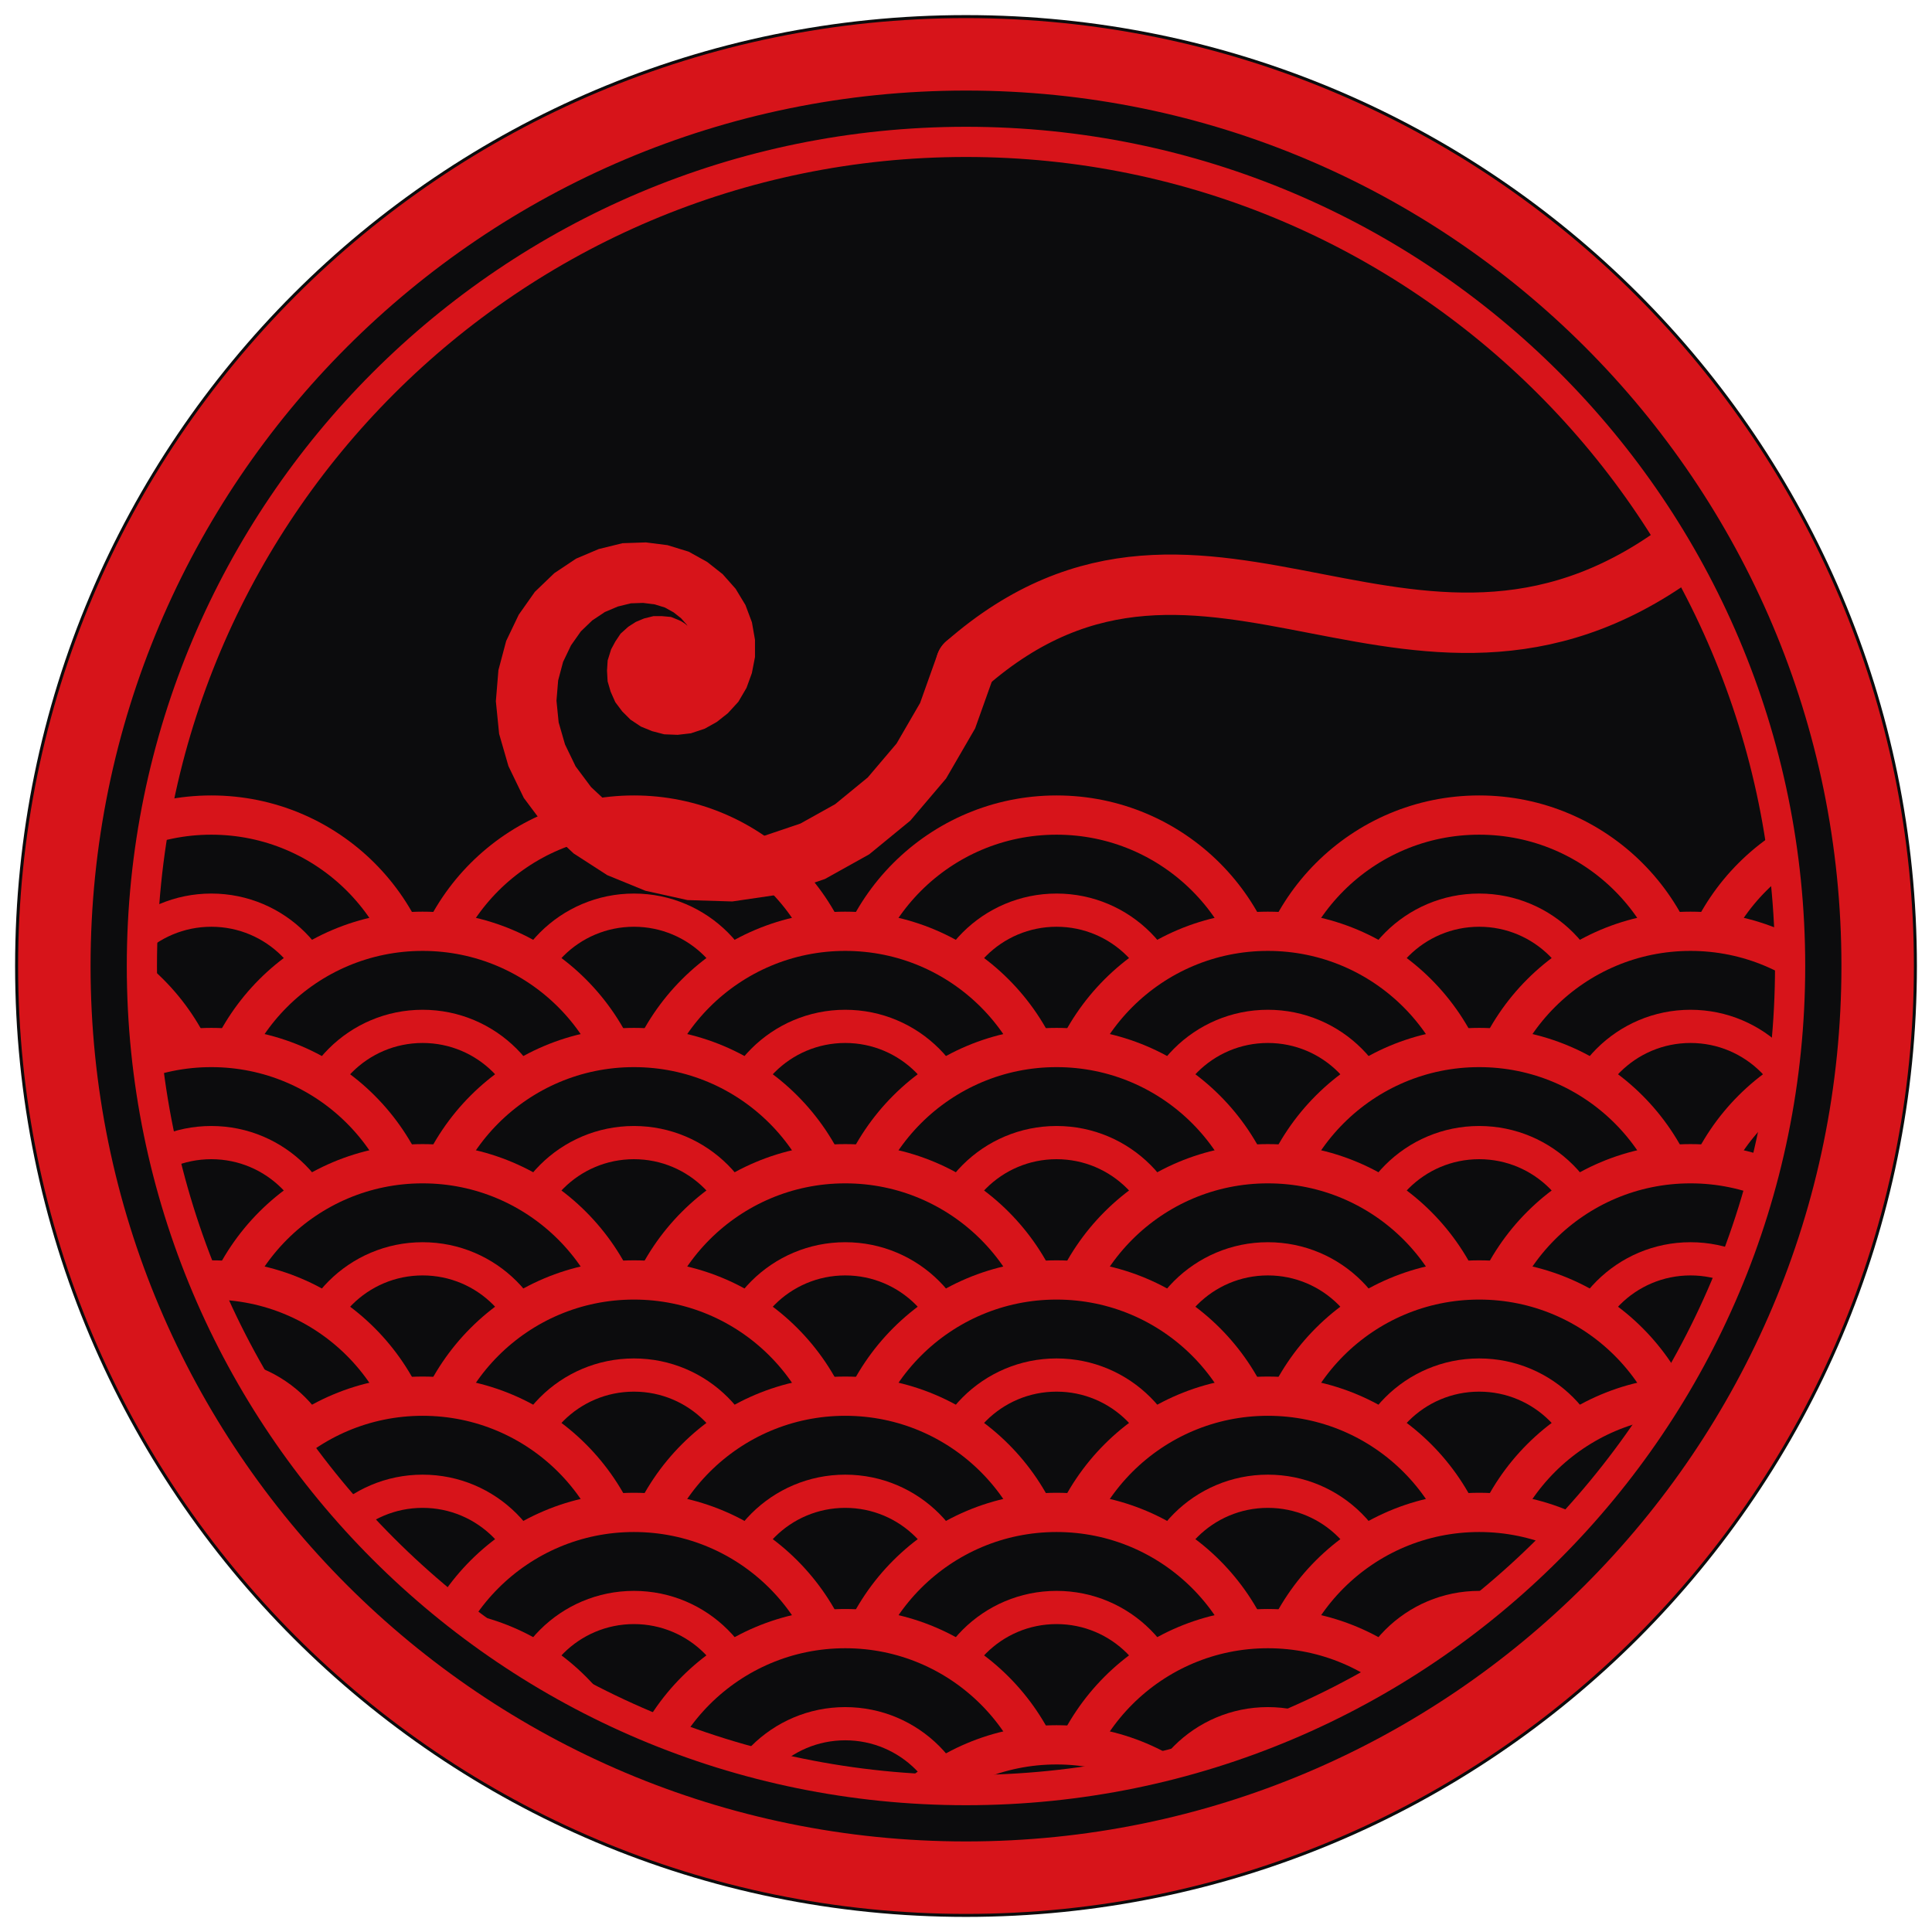
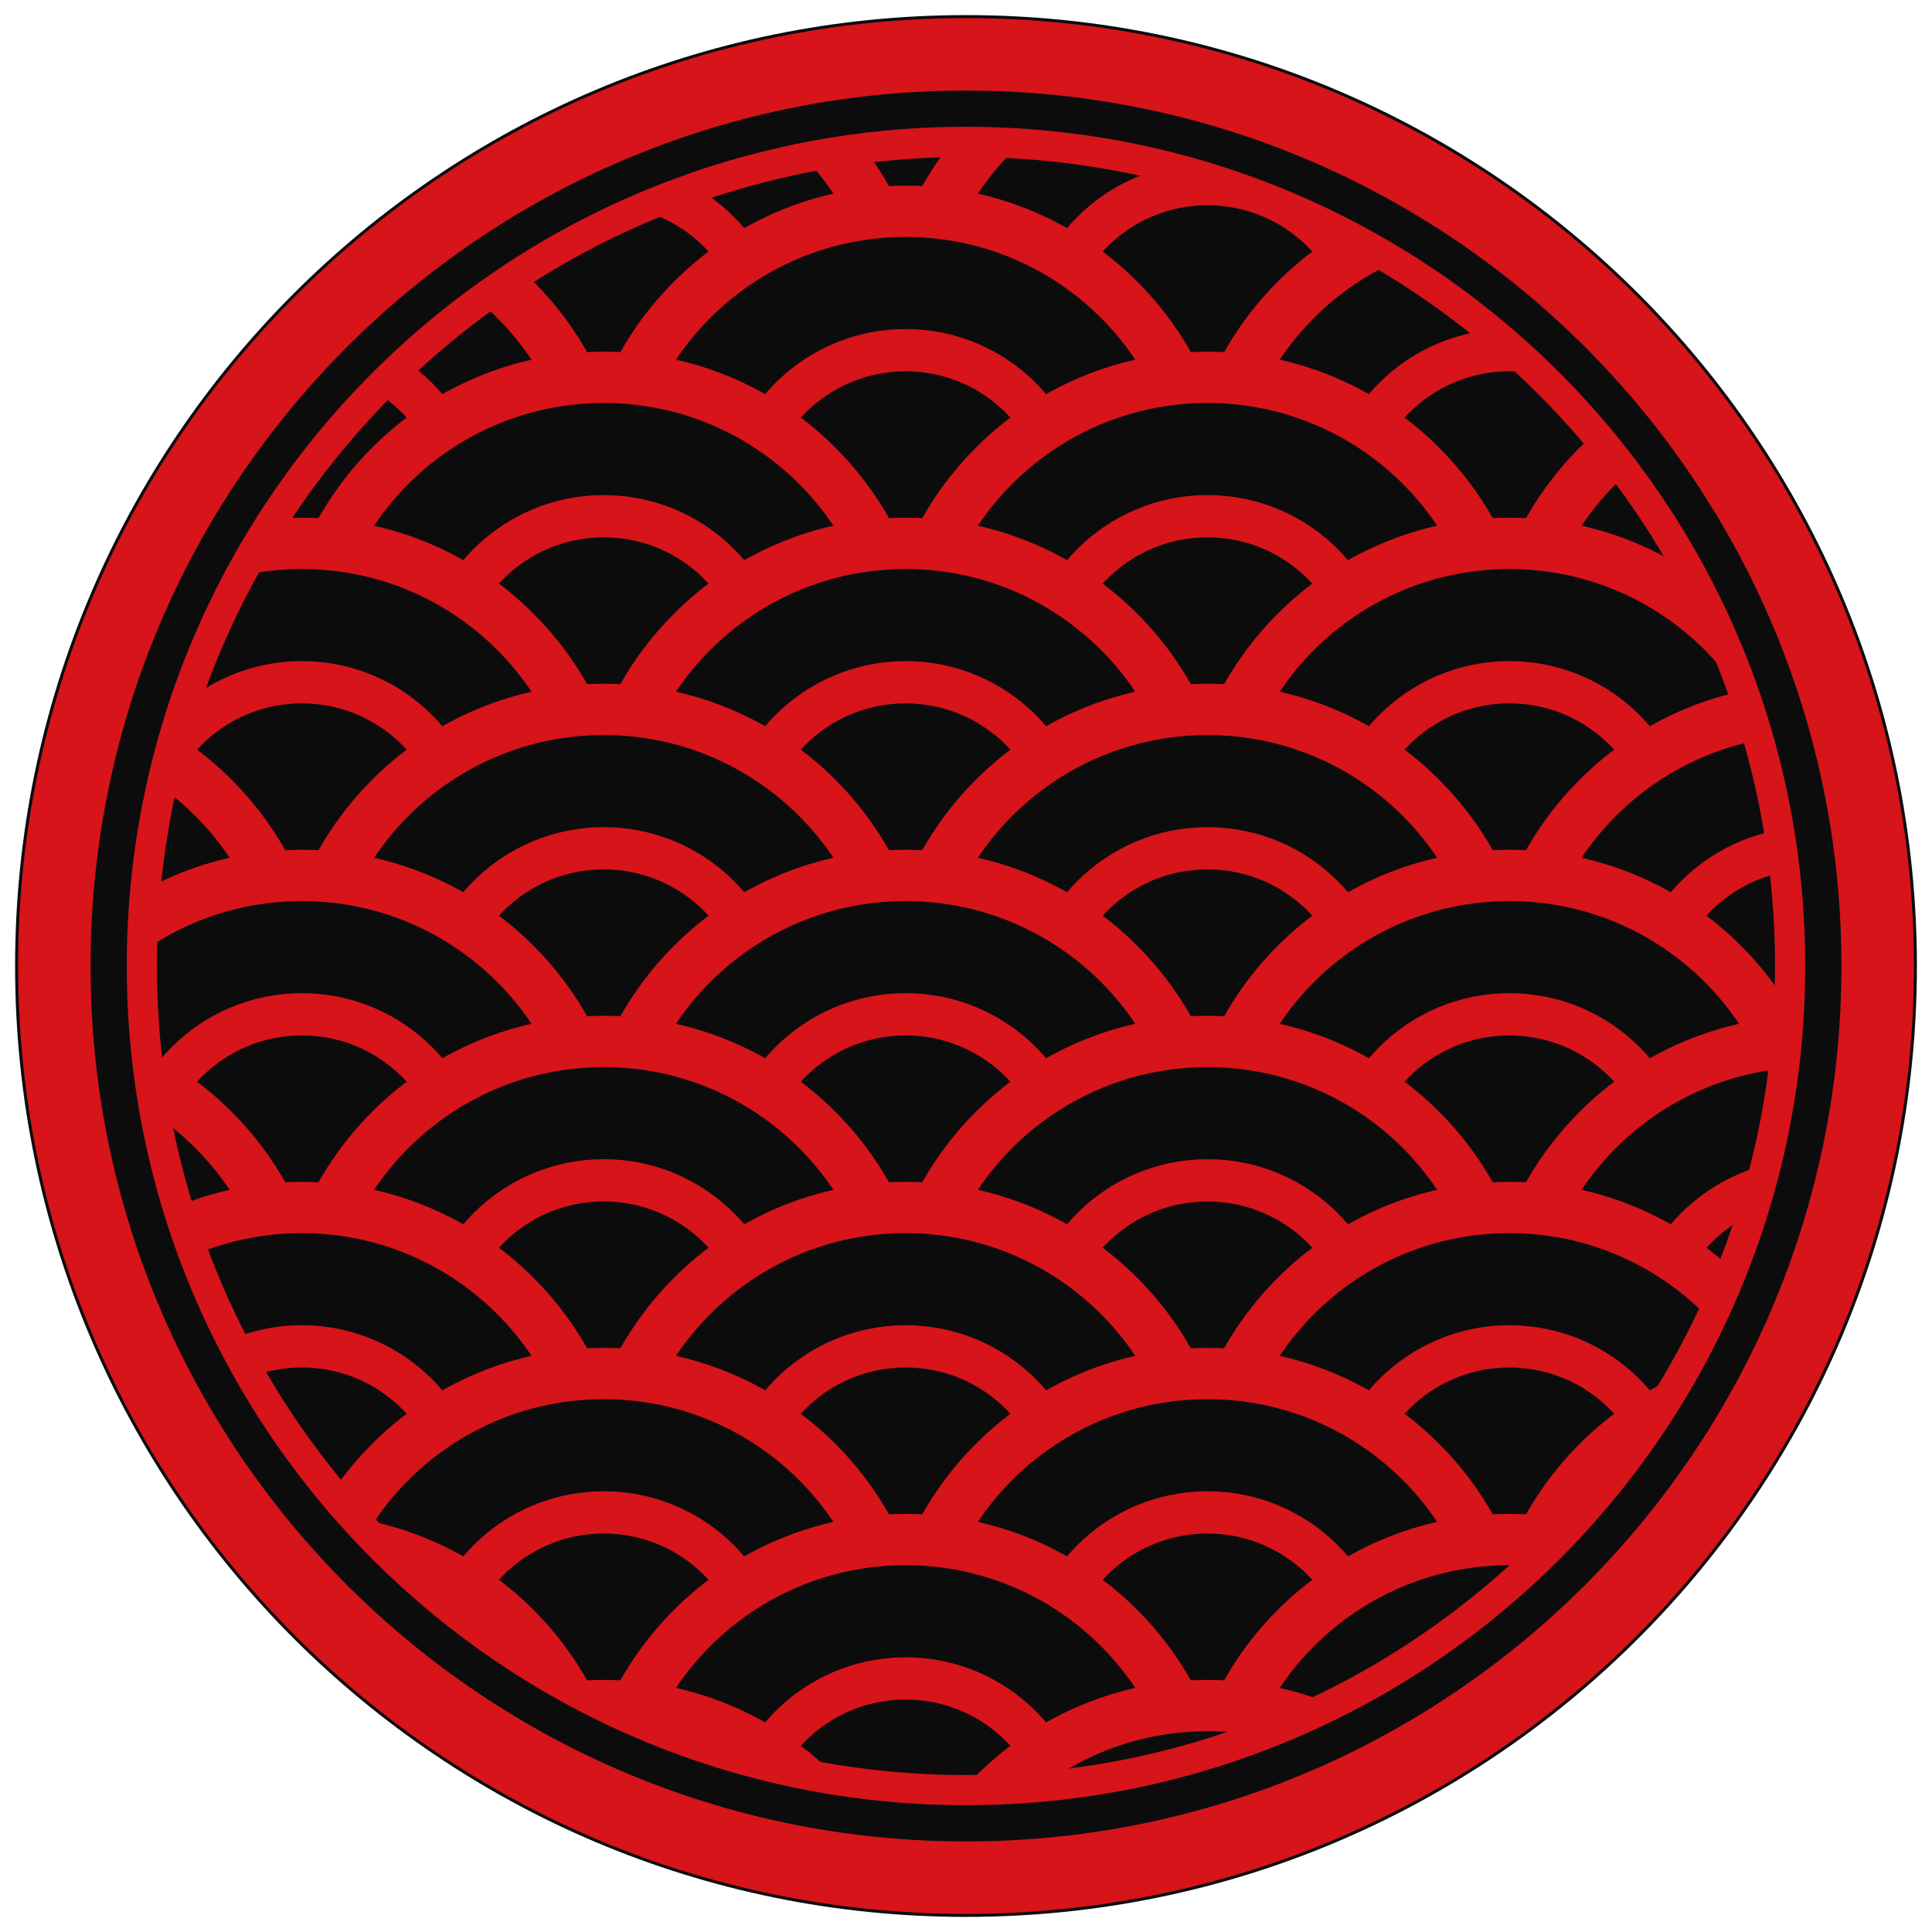
<svg xmlns="http://www.w3.org/2000/svg" viewBox="0 0 64 64">
  <defs>
    <clipPath id="c">
      <circle cx="32" cy="32" r="27.5" />
    </clipPath>
  </defs>
  <circle cx="32" cy="32" r="31.5" fill="#0C0C0D" />
  <g clip-path="url(#c)">
-     <g transform="translate(-7 34)">
-       <circle r="7" fill="#0C0C0D" />
-       <circle r="7" fill="none" stroke="#D7141A" stroke-width="1.3" />
-       <circle r="3.85" fill="none" stroke="#D7141A" stroke-width="1.1" />
-     </g>
-     <g transform="translate(7 34)">
-       <circle r="7" fill="#0C0C0D" />
-       <circle r="7" fill="none" stroke="#D7141A" stroke-width="1.3" />
-       <circle r="3.85" fill="none" stroke="#D7141A" stroke-width="1.1" />
-     </g>
-     <g transform="translate(21 34)">
-       <circle r="7" fill="#0C0C0D" />
-       <circle r="7" fill="none" stroke="#D7141A" stroke-width="1.3" />
-       <circle r="3.85" fill="none" stroke="#D7141A" stroke-width="1.1" />
-     </g>
-     <g transform="translate(35 34)">
-       <circle r="7" fill="#0C0C0D" />
-       <circle r="7" fill="none" stroke="#D7141A" stroke-width="1.3" />
-       <circle r="3.85" fill="none" stroke="#D7141A" stroke-width="1.1" />
-     </g>
-     <g transform="translate(49 34)">
-       <circle r="7" fill="#0C0C0D" />
-       <circle r="7" fill="none" stroke="#D7141A" stroke-width="1.3" />
-       <circle r="3.85" fill="none" stroke="#D7141A" stroke-width="1.1" />
-     </g>
-     <g transform="translate(63 34)">
-       <circle r="7" fill="#0C0C0D" />
-       <circle r="7" fill="none" stroke="#D7141A" stroke-width="1.3" />
-       <circle r="3.85" fill="none" stroke="#D7141A" stroke-width="1.1" />
-     </g>
-     <g transform="translate(77 34)">
-       <circle r="7" fill="#0C0C0D" />
-       <circle r="7" fill="none" stroke="#D7141A" stroke-width="1.3" />
-       <circle r="3.85" fill="none" stroke="#D7141A" stroke-width="1.1" />
-     </g>
-     <g transform="translate(0 37.85)">
-       <circle r="7" fill="#0C0C0D" />
-       <circle r="7" fill="none" stroke="#D7141A" stroke-width="1.3" />
-       <circle r="3.85" fill="none" stroke="#D7141A" stroke-width="1.1" />
-     </g>
-     <g transform="translate(14 37.85)">
-       <circle r="7" fill="#0C0C0D" />
-       <circle r="7" fill="none" stroke="#D7141A" stroke-width="1.3" />
-       <circle r="3.85" fill="none" stroke="#D7141A" stroke-width="1.1" />
-     </g>
-     <g transform="translate(28 37.85)">
-       <circle r="7" fill="#0C0C0D" />
-       <circle r="7" fill="none" stroke="#D7141A" stroke-width="1.3" />
-       <circle r="3.85" fill="none" stroke="#D7141A" stroke-width="1.1" />
-     </g>
-     <g transform="translate(42 37.85)">
-       <circle r="7" fill="#0C0C0D" />
-       <circle r="7" fill="none" stroke="#D7141A" stroke-width="1.3" />
-       <circle r="3.85" fill="none" stroke="#D7141A" stroke-width="1.1" />
-     </g>
-     <g transform="translate(56 37.85)">
-       <circle r="7" fill="#0C0C0D" />
-       <circle r="7" fill="none" stroke="#D7141A" stroke-width="1.3" />
-       <circle r="3.85" fill="none" stroke="#D7141A" stroke-width="1.1" />
-     </g>
-     <g transform="translate(70 37.85)">
-       <circle r="7" fill="#0C0C0D" />
-       <circle r="7" fill="none" stroke="#D7141A" stroke-width="1.3" />
-       <circle r="3.85" fill="none" stroke="#D7141A" stroke-width="1.1" />
-     </g>
-     <g transform="translate(-7 41.7)">
-       <circle r="7" fill="#0C0C0D" />
-       <circle r="7" fill="none" stroke="#D7141A" stroke-width="1.3" />
-       <circle r="3.85" fill="none" stroke="#D7141A" stroke-width="1.1" />
-     </g>
-     <g transform="translate(7 41.7)">
-       <circle r="7" fill="#0C0C0D" />
-       <circle r="7" fill="none" stroke="#D7141A" stroke-width="1.3" />
-       <circle r="3.85" fill="none" stroke="#D7141A" stroke-width="1.1" />
-     </g>
-     <g transform="translate(21 41.7)">
-       <circle r="7" fill="#0C0C0D" />
-       <circle r="7" fill="none" stroke="#D7141A" stroke-width="1.3" />
-       <circle r="3.85" fill="none" stroke="#D7141A" stroke-width="1.1" />
-     </g>
-     <g transform="translate(35 41.7)">
-       <circle r="7" fill="#0C0C0D" />
-       <circle r="7" fill="none" stroke="#D7141A" stroke-width="1.3" />
-       <circle r="3.85" fill="none" stroke="#D7141A" stroke-width="1.1" />
-     </g>
-     <g transform="translate(49 41.7)">
-       <circle r="7" fill="#0C0C0D" />
-       <circle r="7" fill="none" stroke="#D7141A" stroke-width="1.3" />
-       <circle r="3.85" fill="none" stroke="#D7141A" stroke-width="1.1" />
-     </g>
-     <g transform="translate(63 41.7)">
-       <circle r="7" fill="#0C0C0D" />
-       <circle r="7" fill="none" stroke="#D7141A" stroke-width="1.3" />
-       <circle r="3.85" fill="none" stroke="#D7141A" stroke-width="1.1" />
-     </g>
-     <g transform="translate(77 41.7)">
-       <circle r="7" fill="#0C0C0D" />
-       <circle r="7" fill="none" stroke="#D7141A" stroke-width="1.3" />
-       <circle r="3.85" fill="none" stroke="#D7141A" stroke-width="1.1" />
-     </g>
-     <g transform="translate(0 45.55)">
-       <circle r="7" fill="#0C0C0D" />
-       <circle r="7" fill="none" stroke="#D7141A" stroke-width="1.3" />
-       <circle r="3.85" fill="none" stroke="#D7141A" stroke-width="1.1" />
-     </g>
-     <g transform="translate(14 45.55)">
-       <circle r="7" fill="#0C0C0D" />
-       <circle r="7" fill="none" stroke="#D7141A" stroke-width="1.3" />
-       <circle r="3.85" fill="none" stroke="#D7141A" stroke-width="1.1" />
-     </g>
-     <g transform="translate(28 45.55)">
-       <circle r="7" fill="#0C0C0D" />
-       <circle r="7" fill="none" stroke="#D7141A" stroke-width="1.3" />
-       <circle r="3.85" fill="none" stroke="#D7141A" stroke-width="1.1" />
-     </g>
-     <g transform="translate(42 45.55)">
-       <circle r="7" fill="#0C0C0D" />
-       <circle r="7" fill="none" stroke="#D7141A" stroke-width="1.3" />
-       <circle r="3.85" fill="none" stroke="#D7141A" stroke-width="1.1" />
-     </g>
-     <g transform="translate(56 45.55)">
-       <circle r="7" fill="#0C0C0D" />
-       <circle r="7" fill="none" stroke="#D7141A" stroke-width="1.3" />
-       <circle r="3.85" fill="none" stroke="#D7141A" stroke-width="1.1" />
-     </g>
-     <g transform="translate(70 45.55)">
-       <circle r="7" fill="#0C0C0D" />
-       <circle r="7" fill="none" stroke="#D7141A" stroke-width="1.3" />
-       <circle r="3.85" fill="none" stroke="#D7141A" stroke-width="1.1" />
-     </g>
-     <g transform="translate(-7 49.4)">
-       <circle r="7" fill="#0C0C0D" />
-       <circle r="7" fill="none" stroke="#D7141A" stroke-width="1.3" />
-       <circle r="3.85" fill="none" stroke="#D7141A" stroke-width="1.1" />
-     </g>
-     <g transform="translate(7 49.4)">
-       <circle r="7" fill="#0C0C0D" />
-       <circle r="7" fill="none" stroke="#D7141A" stroke-width="1.3" />
-       <circle r="3.85" fill="none" stroke="#D7141A" stroke-width="1.1" />
-     </g>
-     <g transform="translate(21 49.4)">
-       <circle r="7" fill="#0C0C0D" />
-       <circle r="7" fill="none" stroke="#D7141A" stroke-width="1.3" />
-       <circle r="3.85" fill="none" stroke="#D7141A" stroke-width="1.1" />
-     </g>
-     <g transform="translate(35 49.4)">
-       <circle r="7" fill="#0C0C0D" />
-       <circle r="7" fill="none" stroke="#D7141A" stroke-width="1.3" />
-       <circle r="3.85" fill="none" stroke="#D7141A" stroke-width="1.1" />
-     </g>
-     <g transform="translate(49 49.4)">
-       <circle r="7" fill="#0C0C0D" />
-       <circle r="7" fill="none" stroke="#D7141A" stroke-width="1.3" />
-       <circle r="3.85" fill="none" stroke="#D7141A" stroke-width="1.1" />
-     </g>
-     <g transform="translate(63 49.4)">
-       <circle r="7" fill="#0C0C0D" />
-       <circle r="7" fill="none" stroke="#D7141A" stroke-width="1.3" />
-       <circle r="3.85" fill="none" stroke="#D7141A" stroke-width="1.1" />
-     </g>
-     <g transform="translate(77 49.4)">
-       <circle r="7" fill="#0C0C0D" />
-       <circle r="7" fill="none" stroke="#D7141A" stroke-width="1.3" />
-       <circle r="3.85" fill="none" stroke="#D7141A" stroke-width="1.1" />
-     </g>
-     <g transform="translate(0 53.25)">
-       <circle r="7" fill="#0C0C0D" />
-       <circle r="7" fill="none" stroke="#D7141A" stroke-width="1.3" />
-       <circle r="3.85" fill="none" stroke="#D7141A" stroke-width="1.1" />
-     </g>
-     <g transform="translate(14 53.25)">
-       <circle r="7" fill="#0C0C0D" />
-       <circle r="7" fill="none" stroke="#D7141A" stroke-width="1.3" />
-       <circle r="3.85" fill="none" stroke="#D7141A" stroke-width="1.1" />
-     </g>
-     <g transform="translate(28 53.25)">
-       <circle r="7" fill="#0C0C0D" />
-       <circle r="7" fill="none" stroke="#D7141A" stroke-width="1.3" />
-       <circle r="3.85" fill="none" stroke="#D7141A" stroke-width="1.1" />
-     </g>
-     <g transform="translate(42 53.25)">
-       <circle r="7" fill="#0C0C0D" />
-       <circle r="7" fill="none" stroke="#D7141A" stroke-width="1.3" />
-       <circle r="3.85" fill="none" stroke="#D7141A" stroke-width="1.1" />
-     </g>
-     <g transform="translate(56 53.25)">
-       <circle r="7" fill="#0C0C0D" />
-       <circle r="7" fill="none" stroke="#D7141A" stroke-width="1.3" />
-       <circle r="3.85" fill="none" stroke="#D7141A" stroke-width="1.1" />
-     </g>
-     <g transform="translate(70 53.25)">
-       <circle r="7" fill="#0C0C0D" />
-       <circle r="7" fill="none" stroke="#D7141A" stroke-width="1.3" />
-       <circle r="3.85" fill="none" stroke="#D7141A" stroke-width="1.1" />
-     </g>
-     <g transform="translate(-7 57.1)">
-       <circle r="7" fill="#0C0C0D" />
-       <circle r="7" fill="none" stroke="#D7141A" stroke-width="1.3" />
-       <circle r="3.85" fill="none" stroke="#D7141A" stroke-width="1.1" />
-     </g>
-     <g transform="translate(7 57.1)">
-       <circle r="7" fill="#0C0C0D" />
-       <circle r="7" fill="none" stroke="#D7141A" stroke-width="1.3" />
-       <circle r="3.85" fill="none" stroke="#D7141A" stroke-width="1.1" />
-     </g>
-     <g transform="translate(21 57.1)">
-       <circle r="7" fill="#0C0C0D" />
-       <circle r="7" fill="none" stroke="#D7141A" stroke-width="1.3" />
-       <circle r="3.85" fill="none" stroke="#D7141A" stroke-width="1.1" />
-     </g>
-     <g transform="translate(35 57.1)">
-       <circle r="7" fill="#0C0C0D" />
-       <circle r="7" fill="none" stroke="#D7141A" stroke-width="1.3" />
-       <circle r="3.85" fill="none" stroke="#D7141A" stroke-width="1.1" />
-     </g>
-     <g transform="translate(49 57.1)">
-       <circle r="7" fill="#0C0C0D" />
-       <circle r="7" fill="none" stroke="#D7141A" stroke-width="1.3" />
-       <circle r="3.85" fill="none" stroke="#D7141A" stroke-width="1.1" />
-     </g>
-     <g transform="translate(63 57.1)">
-       <circle r="7" fill="#0C0C0D" />
-       <circle r="7" fill="none" stroke="#D7141A" stroke-width="1.3" />
-       <circle r="3.85" fill="none" stroke="#D7141A" stroke-width="1.1" />
-     </g>
-     <g transform="translate(77 57.1)">
-       <circle r="7" fill="#0C0C0D" />
-       <circle r="7" fill="none" stroke="#D7141A" stroke-width="1.3" />
-       <circle r="3.85" fill="none" stroke="#D7141A" stroke-width="1.1" />
-     </g>
-     <g transform="translate(0 60.95)">
-       <circle r="7" fill="#0C0C0D" />
-       <circle r="7" fill="none" stroke="#D7141A" stroke-width="1.3" />
-       <circle r="3.85" fill="none" stroke="#D7141A" stroke-width="1.1" />
-     </g>
-     <g transform="translate(14 60.95)">
-       <circle r="7" fill="#0C0C0D" />
-       <circle r="7" fill="none" stroke="#D7141A" stroke-width="1.3" />
-       <circle r="3.85" fill="none" stroke="#D7141A" stroke-width="1.1" />
-     </g>
-     <g transform="translate(28 60.95)">
-       <circle r="7" fill="#0C0C0D" />
-       <circle r="7" fill="none" stroke="#D7141A" stroke-width="1.3" />
-       <circle r="3.85" fill="none" stroke="#D7141A" stroke-width="1.1" />
-     </g>
-     <g transform="translate(42 60.95)">
-       <circle r="7" fill="#0C0C0D" />
-       <circle r="7" fill="none" stroke="#D7141A" stroke-width="1.3" />
-       <circle r="3.85" fill="none" stroke="#D7141A" stroke-width="1.1" />
-     </g>
-     <g transform="translate(56 60.95)">
-       <circle r="7" fill="#0C0C0D" />
-       <circle r="7" fill="none" stroke="#D7141A" stroke-width="1.3" />
-       <circle r="3.85" fill="none" stroke="#D7141A" stroke-width="1.1" />
-     </g>
-     <g transform="translate(70 60.95)">
-       <circle r="7" fill="#0C0C0D" />
-       <circle r="7" fill="none" stroke="#D7141A" stroke-width="1.3" />
-       <circle r="3.85" fill="none" stroke="#D7141A" stroke-width="1.1" />
-     </g>
-     <g transform="translate(-7 64.8)">
-       <circle r="7" fill="#0C0C0D" />
-       <circle r="7" fill="none" stroke="#D7141A" stroke-width="1.3" />
-       <circle r="3.85" fill="none" stroke="#D7141A" stroke-width="1.1" />
-     </g>
-     <g transform="translate(7 64.8)">
-       <circle r="7" fill="#0C0C0D" />
-       <circle r="7" fill="none" stroke="#D7141A" stroke-width="1.3" />
-       <circle r="3.85" fill="none" stroke="#D7141A" stroke-width="1.1" />
-     </g>
-     <g transform="translate(21 64.8)">
-       <circle r="7" fill="#0C0C0D" />
-       <circle r="7" fill="none" stroke="#D7141A" stroke-width="1.3" />
-       <circle r="3.85" fill="none" stroke="#D7141A" stroke-width="1.1" />
-     </g>
-     <g transform="translate(35 64.8)">
-       <circle r="7" fill="#0C0C0D" />
-       <circle r="7" fill="none" stroke="#D7141A" stroke-width="1.3" />
-       <circle r="3.85" fill="none" stroke="#D7141A" stroke-width="1.1" />
-     </g>
-     <g transform="translate(49 64.8)">
-       <circle r="7" fill="#0C0C0D" />
-       <circle r="7" fill="none" stroke="#D7141A" stroke-width="1.3" />
-       <circle r="3.85" fill="none" stroke="#D7141A" stroke-width="1.1" />
-     </g>
-     <g transform="translate(63 64.8)">
-       <circle r="7" fill="#0C0C0D" />
-       <circle r="7" fill="none" stroke="#D7141A" stroke-width="1.3" />
-       <circle r="3.85" fill="none" stroke="#D7141A" stroke-width="1.1" />
-     </g>
-     <g transform="translate(77 64.8)">
-       <circle r="7" fill="#0C0C0D" />
-       <circle r="7" fill="none" stroke="#D7141A" stroke-width="1.3" />
-       <circle r="3.85" fill="none" stroke="#D7141A" stroke-width="1.1" />
-     </g>
-     <g transform="translate(0 68.65)">
-       <circle r="7" fill="#0C0C0D" />
-       <circle r="7" fill="none" stroke="#D7141A" stroke-width="1.3" />
-       <circle r="3.85" fill="none" stroke="#D7141A" stroke-width="1.1" />
-     </g>
-     <g transform="translate(14 68.65)">
-       <circle r="7" fill="#0C0C0D" />
-       <circle r="7" fill="none" stroke="#D7141A" stroke-width="1.3" />
-       <circle r="3.85" fill="none" stroke="#D7141A" stroke-width="1.1" />
-     </g>
-     <g transform="translate(28 68.65)">
-       <circle r="7" fill="#0C0C0D" />
-       <circle r="7" fill="none" stroke="#D7141A" stroke-width="1.3" />
-       <circle r="3.85" fill="none" stroke="#D7141A" stroke-width="1.1" />
-     </g>
-     <g transform="translate(42 68.65)">
-       <circle r="7" fill="#0C0C0D" />
-       <circle r="7" fill="none" stroke="#D7141A" stroke-width="1.3" />
-       <circle r="3.85" fill="none" stroke="#D7141A" stroke-width="1.1" />
-     </g>
-     <g transform="translate(56 68.65)">
-       <circle r="7" fill="#0C0C0D" />
-       <circle r="7" fill="none" stroke="#D7141A" stroke-width="1.3" />
-       <circle r="3.85" fill="none" stroke="#D7141A" stroke-width="1.1" />
-     </g>
-     <g transform="translate(70 68.65)">
-       <circle r="7" fill="#0C0C0D" />
-       <circle r="7" fill="none" stroke="#D7141A" stroke-width="1.3" />
-       <circle r="3.85" fill="none" stroke="#D7141A" stroke-width="1.1" />
-     </g>
-     <g transform="translate(-7 72.5)">
-       <circle r="7" fill="#0C0C0D" />
-       <circle r="7" fill="none" stroke="#D7141A" stroke-width="1.3" />
-       <circle r="3.85" fill="none" stroke="#D7141A" stroke-width="1.1" />
-     </g>
-     <g transform="translate(7 72.5)">
-       <circle r="7" fill="#0C0C0D" />
-       <circle r="7" fill="none" stroke="#D7141A" stroke-width="1.3" />
-       <circle r="3.85" fill="none" stroke="#D7141A" stroke-width="1.1" />
-     </g>
-     <g transform="translate(21 72.5)">
-       <circle r="7" fill="#0C0C0D" />
-       <circle r="7" fill="none" stroke="#D7141A" stroke-width="1.3" />
-       <circle r="3.85" fill="none" stroke="#D7141A" stroke-width="1.1" />
-     </g>
-     <g transform="translate(35 72.5)">
-       <circle r="7" fill="#0C0C0D" />
-       <circle r="7" fill="none" stroke="#D7141A" stroke-width="1.3" />
-       <circle r="3.85" fill="none" stroke="#D7141A" stroke-width="1.1" />
-     </g>
-     <g transform="translate(49 72.5)">
-       <circle r="7" fill="#0C0C0D" />
-       <circle r="7" fill="none" stroke="#D7141A" stroke-width="1.3" />
-       <circle r="3.85" fill="none" stroke="#D7141A" stroke-width="1.1" />
-     </g>
-     <g transform="translate(63 72.5)">
-       <circle r="7" fill="#0C0C0D" />
-       <circle r="7" fill="none" stroke="#D7141A" stroke-width="1.3" />
-       <circle r="3.85" fill="none" stroke="#D7141A" stroke-width="1.1" />
-     </g>
-     <g transform="translate(77 72.5)">
-       <circle r="7" fill="#0C0C0D" />
-       <circle r="7" fill="none" stroke="#D7141A" stroke-width="1.3" />
-       <circle r="3.85" fill="none" stroke="#D7141A" stroke-width="1.1" />
-     </g>
-     <g transform="translate(0 76.35)">
-       <circle r="7" fill="#0C0C0D" />
-       <circle r="7" fill="none" stroke="#D7141A" stroke-width="1.3" />
-       <circle r="3.85" fill="none" stroke="#D7141A" stroke-width="1.1" />
-     </g>
-     <g transform="translate(14 76.35)">
-       <circle r="7" fill="#0C0C0D" />
-       <circle r="7" fill="none" stroke="#D7141A" stroke-width="1.3" />
-       <circle r="3.85" fill="none" stroke="#D7141A" stroke-width="1.1" />
-     </g>
-     <g transform="translate(28 76.35)">
-       <circle r="7" fill="#0C0C0D" />
-       <circle r="7" fill="none" stroke="#D7141A" stroke-width="1.3" />
-       <circle r="3.85" fill="none" stroke="#D7141A" stroke-width="1.1" />
-     </g>
-     <g transform="translate(42 76.35)">
-       <circle r="7" fill="#0C0C0D" />
-       <circle r="7" fill="none" stroke="#D7141A" stroke-width="1.3" />
-       <circle r="3.85" fill="none" stroke="#D7141A" stroke-width="1.1" />
-     </g>
-     <g transform="translate(56 76.35)">
-       <circle r="7" fill="#0C0C0D" />
-       <circle r="7" fill="none" stroke="#D7141A" stroke-width="1.3" />
-       <circle r="3.85" fill="none" stroke="#D7141A" stroke-width="1.1" />
-     </g>
-     <g transform="translate(70 76.35)">
-       <circle r="7" fill="#0C0C0D" />
-       <circle r="7" fill="none" stroke="#D7141A" stroke-width="1.3" />
-       <circle r="3.85" fill="none" stroke="#D7141A" stroke-width="1.1" />
-     </g>
-     <path d="M32.00 22.00 L31.39 23.71 L30.52 25.21 L29.45 26.47 L28.23 27.47 L26.92 28.20 L25.56 28.66 L24.20 28.86 L22.90 28.82 L21.68 28.55 L20.58 28.10 L19.62 27.48 L18.83 26.74 L18.21 25.91 L17.78 25.02 L17.52 24.12 L17.43 23.22 L17.50 22.37 L17.71 21.58 L18.05 20.87 L18.48 20.26 L18.99 19.77 L19.56 19.39 L20.15 19.14 L20.76 18.99 L21.35 18.97 L21.90 19.04 L22.42 19.20 L22.87 19.45 L23.25 19.75 L23.56 20.10 L23.79 20.48 L23.94 20.88 L24.01 21.28 L24.01 21.67 L23.94 22.03 L23.82 22.36 L23.65 22.65 L23.43 22.89 L23.19 23.08 L22.94 23.22 L22.67 23.31 L22.41 23.34 L22.15 23.33 L21.92 23.27 L21.70 23.18 L21.52 23.06 L21.37 22.91 L21.25 22.75 L21.17 22.57 L21.12 22.40 L21.11 22.22 L21.12 22.06 L21.17 21.90 L21.24 21.77 L21.32 21.65 L21.42 21.56 L21.53 21.49 L21.65 21.44 L21.77 21.41 L21.88 21.41 L21.99 21.42 L22.09 21.46" fill="none" stroke="#D7141A" stroke-width="2" stroke-linecap="round" />
-     <path d="M32 22 C 40 15, 47 25, 56 18" fill="none" stroke="#D7141A" stroke-width="2" stroke-linecap="round" />
+     <g transform="translate(-10 6)">
+       <circle r="10" fill="#0C0C0D" />
+       <circle r="10" fill="none" stroke="#D7141A" stroke-width="1.7" />
+       <circle r="5.4" fill="none" stroke="#D7141A" stroke-width="1.4" />
+     </g>
+     <g transform="translate(10 6)">
+       <circle r="10" fill="#0C0C0D" />
+       <circle r="10" fill="none" stroke="#D7141A" stroke-width="1.7" />
+       <circle r="5.4" fill="none" stroke="#D7141A" stroke-width="1.4" />
+     </g>
+     <g transform="translate(30 6)">
+       <circle r="10" fill="#0C0C0D" />
+       <circle r="10" fill="none" stroke="#D7141A" stroke-width="1.7" />
+       <circle r="5.4" fill="none" stroke="#D7141A" stroke-width="1.4" />
+     </g>
+     <g transform="translate(50 6)">
+       <circle r="10" fill="#0C0C0D" />
+       <circle r="10" fill="none" stroke="#D7141A" stroke-width="1.7" />
+       <circle r="5.4" fill="none" stroke="#D7141A" stroke-width="1.4" />
+     </g>
+     <g transform="translate(70 6)">
+       <circle r="10" fill="#0C0C0D" />
+       <circle r="10" fill="none" stroke="#D7141A" stroke-width="1.7" />
+       <circle r="5.4" fill="none" stroke="#D7141A" stroke-width="1.4" />
+     </g>
+     <g transform="translate(0 11.5)">
+       <circle r="10" fill="#0C0C0D" />
+       <circle r="10" fill="none" stroke="#D7141A" stroke-width="1.7" />
+       <circle r="5.4" fill="none" stroke="#D7141A" stroke-width="1.4" />
+     </g>
+     <g transform="translate(20 11.5)">
+       <circle r="10" fill="#0C0C0D" />
+       <circle r="10" fill="none" stroke="#D7141A" stroke-width="1.7" />
+       <circle r="5.4" fill="none" stroke="#D7141A" stroke-width="1.4" />
+     </g>
+     <g transform="translate(40 11.5)">
+       <circle r="10" fill="#0C0C0D" />
+       <circle r="10" fill="none" stroke="#D7141A" stroke-width="1.7" />
+       <circle r="5.4" fill="none" stroke="#D7141A" stroke-width="1.4" />
+     </g>
+     <g transform="translate(60 11.5)">
+       <circle r="10" fill="#0C0C0D" />
+       <circle r="10" fill="none" stroke="#D7141A" stroke-width="1.7" />
+       <circle r="5.4" fill="none" stroke="#D7141A" stroke-width="1.4" />
+     </g>
+     <g transform="translate(80 11.5)">
+       <circle r="10" fill="#0C0C0D" />
+       <circle r="10" fill="none" stroke="#D7141A" stroke-width="1.7" />
+       <circle r="5.4" fill="none" stroke="#D7141A" stroke-width="1.4" />
+     </g>
+     <g transform="translate(-10 17)">
+       <circle r="10" fill="#0C0C0D" />
+       <circle r="10" fill="none" stroke="#D7141A" stroke-width="1.7" />
+       <circle r="5.4" fill="none" stroke="#D7141A" stroke-width="1.4" />
+     </g>
+     <g transform="translate(10 17)">
+       <circle r="10" fill="#0C0C0D" />
+       <circle r="10" fill="none" stroke="#D7141A" stroke-width="1.7" />
+       <circle r="5.4" fill="none" stroke="#D7141A" stroke-width="1.4" />
+     </g>
+     <g transform="translate(30 17)">
+       <circle r="10" fill="#0C0C0D" />
+       <circle r="10" fill="none" stroke="#D7141A" stroke-width="1.7" />
+       <circle r="5.4" fill="none" stroke="#D7141A" stroke-width="1.4" />
+     </g>
+     <g transform="translate(50 17)">
+       <circle r="10" fill="#0C0C0D" />
+       <circle r="10" fill="none" stroke="#D7141A" stroke-width="1.7" />
+       <circle r="5.4" fill="none" stroke="#D7141A" stroke-width="1.4" />
+     </g>
+     <g transform="translate(70 17)">
+       <circle r="10" fill="#0C0C0D" />
+       <circle r="10" fill="none" stroke="#D7141A" stroke-width="1.7" />
+       <circle r="5.4" fill="none" stroke="#D7141A" stroke-width="1.4" />
+     </g>
+     <g transform="translate(0 22.5)">
+       <circle r="10" fill="#0C0C0D" />
+       <circle r="10" fill="none" stroke="#D7141A" stroke-width="1.7" />
+       <circle r="5.4" fill="none" stroke="#D7141A" stroke-width="1.4" />
+     </g>
+     <g transform="translate(20 22.5)">
+       <circle r="10" fill="#0C0C0D" />
+       <circle r="10" fill="none" stroke="#D7141A" stroke-width="1.7" />
+       <circle r="5.4" fill="none" stroke="#D7141A" stroke-width="1.4" />
+     </g>
+     <g transform="translate(40 22.5)">
+       <circle r="10" fill="#0C0C0D" />
+       <circle r="10" fill="none" stroke="#D7141A" stroke-width="1.7" />
+       <circle r="5.4" fill="none" stroke="#D7141A" stroke-width="1.4" />
+     </g>
+     <g transform="translate(60 22.5)">
+       <circle r="10" fill="#0C0C0D" />
+       <circle r="10" fill="none" stroke="#D7141A" stroke-width="1.7" />
+       <circle r="5.4" fill="none" stroke="#D7141A" stroke-width="1.4" />
+     </g>
+     <g transform="translate(80 22.5)">
+       <circle r="10" fill="#0C0C0D" />
+       <circle r="10" fill="none" stroke="#D7141A" stroke-width="1.7" />
+       <circle r="5.4" fill="none" stroke="#D7141A" stroke-width="1.4" />
+     </g>
+     <g transform="translate(-10 28)">
+       <circle r="10" fill="#0C0C0D" />
+       <circle r="10" fill="none" stroke="#D7141A" stroke-width="1.7" />
+       <circle r="5.4" fill="none" stroke="#D7141A" stroke-width="1.4" />
+     </g>
+     <g transform="translate(10 28)">
+       <circle r="10" fill="#0C0C0D" />
+       <circle r="10" fill="none" stroke="#D7141A" stroke-width="1.7" />
+       <circle r="5.4" fill="none" stroke="#D7141A" stroke-width="1.4" />
+     </g>
+     <g transform="translate(30 28)">
+       <circle r="10" fill="#0C0C0D" />
+       <circle r="10" fill="none" stroke="#D7141A" stroke-width="1.7" />
+       <circle r="5.4" fill="none" stroke="#D7141A" stroke-width="1.4" />
+     </g>
+     <g transform="translate(50 28)">
+       <circle r="10" fill="#0C0C0D" />
+       <circle r="10" fill="none" stroke="#D7141A" stroke-width="1.7" />
+       <circle r="5.4" fill="none" stroke="#D7141A" stroke-width="1.4" />
+     </g>
+     <g transform="translate(70 28)">
+       <circle r="10" fill="#0C0C0D" />
+       <circle r="10" fill="none" stroke="#D7141A" stroke-width="1.7" />
+       <circle r="5.4" fill="none" stroke="#D7141A" stroke-width="1.4" />
+     </g>
+     <g transform="translate(0 33.5)">
+       <circle r="10" fill="#0C0C0D" />
+       <circle r="10" fill="none" stroke="#D7141A" stroke-width="1.7" />
+       <circle r="5.4" fill="none" stroke="#D7141A" stroke-width="1.4" />
+     </g>
+     <g transform="translate(20 33.5)">
+       <circle r="10" fill="#0C0C0D" />
+       <circle r="10" fill="none" stroke="#D7141A" stroke-width="1.7" />
+       <circle r="5.4" fill="none" stroke="#D7141A" stroke-width="1.4" />
+     </g>
+     <g transform="translate(40 33.5)">
+       <circle r="10" fill="#0C0C0D" />
+       <circle r="10" fill="none" stroke="#D7141A" stroke-width="1.7" />
+       <circle r="5.4" fill="none" stroke="#D7141A" stroke-width="1.4" />
+     </g>
+     <g transform="translate(60 33.5)">
+       <circle r="10" fill="#0C0C0D" />
+       <circle r="10" fill="none" stroke="#D7141A" stroke-width="1.7" />
+       <circle r="5.4" fill="none" stroke="#D7141A" stroke-width="1.4" />
+     </g>
+     <g transform="translate(80 33.5)">
+       <circle r="10" fill="#0C0C0D" />
+       <circle r="10" fill="none" stroke="#D7141A" stroke-width="1.7" />
+       <circle r="5.4" fill="none" stroke="#D7141A" stroke-width="1.4" />
+     </g>
+     <g transform="translate(-10 39)">
+       <circle r="10" fill="#0C0C0D" />
+       <circle r="10" fill="none" stroke="#D7141A" stroke-width="1.7" />
+       <circle r="5.4" fill="none" stroke="#D7141A" stroke-width="1.4" />
+     </g>
+     <g transform="translate(10 39)">
+       <circle r="10" fill="#0C0C0D" />
+       <circle r="10" fill="none" stroke="#D7141A" stroke-width="1.7" />
+       <circle r="5.4" fill="none" stroke="#D7141A" stroke-width="1.4" />
+     </g>
+     <g transform="translate(30 39)">
+       <circle r="10" fill="#0C0C0D" />
+       <circle r="10" fill="none" stroke="#D7141A" stroke-width="1.7" />
+       <circle r="5.4" fill="none" stroke="#D7141A" stroke-width="1.4" />
+     </g>
+     <g transform="translate(50 39)">
+       <circle r="10" fill="#0C0C0D" />
+       <circle r="10" fill="none" stroke="#D7141A" stroke-width="1.7" />
+       <circle r="5.4" fill="none" stroke="#D7141A" stroke-width="1.4" />
+     </g>
+     <g transform="translate(70 39)">
+       <circle r="10" fill="#0C0C0D" />
+       <circle r="10" fill="none" stroke="#D7141A" stroke-width="1.7" />
+       <circle r="5.4" fill="none" stroke="#D7141A" stroke-width="1.4" />
+     </g>
+     <g transform="translate(0 44.5)">
+       <circle r="10" fill="#0C0C0D" />
+       <circle r="10" fill="none" stroke="#D7141A" stroke-width="1.7" />
+       <circle r="5.4" fill="none" stroke="#D7141A" stroke-width="1.4" />
+     </g>
+     <g transform="translate(20 44.5)">
+       <circle r="10" fill="#0C0C0D" />
+       <circle r="10" fill="none" stroke="#D7141A" stroke-width="1.7" />
+       <circle r="5.4" fill="none" stroke="#D7141A" stroke-width="1.4" />
+     </g>
+     <g transform="translate(40 44.5)">
+       <circle r="10" fill="#0C0C0D" />
+       <circle r="10" fill="none" stroke="#D7141A" stroke-width="1.7" />
+       <circle r="5.4" fill="none" stroke="#D7141A" stroke-width="1.4" />
+     </g>
+     <g transform="translate(60 44.5)">
+       <circle r="10" fill="#0C0C0D" />
+       <circle r="10" fill="none" stroke="#D7141A" stroke-width="1.7" />
+       <circle r="5.4" fill="none" stroke="#D7141A" stroke-width="1.4" />
+     </g>
+     <g transform="translate(80 44.5)">
+       <circle r="10" fill="#0C0C0D" />
+       <circle r="10" fill="none" stroke="#D7141A" stroke-width="1.7" />
+       <circle r="5.4" fill="none" stroke="#D7141A" stroke-width="1.4" />
+     </g>
+     <g transform="translate(-10 50)">
+       <circle r="10" fill="#0C0C0D" />
+       <circle r="10" fill="none" stroke="#D7141A" stroke-width="1.7" />
+       <circle r="5.4" fill="none" stroke="#D7141A" stroke-width="1.4" />
+     </g>
+     <g transform="translate(10 50)">
+       <circle r="10" fill="#0C0C0D" />
+       <circle r="10" fill="none" stroke="#D7141A" stroke-width="1.7" />
+       <circle r="5.4" fill="none" stroke="#D7141A" stroke-width="1.4" />
+     </g>
+     <g transform="translate(30 50)">
+       <circle r="10" fill="#0C0C0D" />
+       <circle r="10" fill="none" stroke="#D7141A" stroke-width="1.7" />
+       <circle r="5.4" fill="none" stroke="#D7141A" stroke-width="1.4" />
+     </g>
+     <g transform="translate(50 50)">
+       <circle r="10" fill="#0C0C0D" />
+       <circle r="10" fill="none" stroke="#D7141A" stroke-width="1.7" />
+       <circle r="5.4" fill="none" stroke="#D7141A" stroke-width="1.4" />
+     </g>
+     <g transform="translate(70 50)">
+       <circle r="10" fill="#0C0C0D" />
+       <circle r="10" fill="none" stroke="#D7141A" stroke-width="1.7" />
+       <circle r="5.4" fill="none" stroke="#D7141A" stroke-width="1.4" />
+     </g>
+     <g transform="translate(0 55.5)">
+       <circle r="10" fill="#0C0C0D" />
+       <circle r="10" fill="none" stroke="#D7141A" stroke-width="1.7" />
+       <circle r="5.4" fill="none" stroke="#D7141A" stroke-width="1.4" />
+     </g>
+     <g transform="translate(20 55.5)">
+       <circle r="10" fill="#0C0C0D" />
+       <circle r="10" fill="none" stroke="#D7141A" stroke-width="1.7" />
+       <circle r="5.4" fill="none" stroke="#D7141A" stroke-width="1.4" />
+     </g>
+     <g transform="translate(40 55.5)">
+       <circle r="10" fill="#0C0C0D" />
+       <circle r="10" fill="none" stroke="#D7141A" stroke-width="1.7" />
+       <circle r="5.4" fill="none" stroke="#D7141A" stroke-width="1.4" />
+     </g>
+     <g transform="translate(60 55.5)">
+       <circle r="10" fill="#0C0C0D" />
+       <circle r="10" fill="none" stroke="#D7141A" stroke-width="1.7" />
+       <circle r="5.4" fill="none" stroke="#D7141A" stroke-width="1.4" />
+     </g>
+     <g transform="translate(80 55.5)">
+       <circle r="10" fill="#0C0C0D" />
+       <circle r="10" fill="none" stroke="#D7141A" stroke-width="1.7" />
+       <circle r="5.4" fill="none" stroke="#D7141A" stroke-width="1.4" />
+     </g>
+     <g transform="translate(-10 61)">
+       <circle r="10" fill="#0C0C0D" />
+       <circle r="10" fill="none" stroke="#D7141A" stroke-width="1.7" />
+       <circle r="5.4" fill="none" stroke="#D7141A" stroke-width="1.4" />
+     </g>
+     <g transform="translate(10 61)">
+       <circle r="10" fill="#0C0C0D" />
+       <circle r="10" fill="none" stroke="#D7141A" stroke-width="1.7" />
+       <circle r="5.4" fill="none" stroke="#D7141A" stroke-width="1.4" />
+     </g>
+     <g transform="translate(30 61)">
+       <circle r="10" fill="#0C0C0D" />
+       <circle r="10" fill="none" stroke="#D7141A" stroke-width="1.7" />
+       <circle r="5.4" fill="none" stroke="#D7141A" stroke-width="1.4" />
+     </g>
+     <g transform="translate(50 61)">
+       <circle r="10" fill="#0C0C0D" />
+       <circle r="10" fill="none" stroke="#D7141A" stroke-width="1.7" />
+       <circle r="5.4" fill="none" stroke="#D7141A" stroke-width="1.4" />
+     </g>
+     <g transform="translate(70 61)">
+       <circle r="10" fill="#0C0C0D" />
+       <circle r="10" fill="none" stroke="#D7141A" stroke-width="1.7" />
+       <circle r="5.4" fill="none" stroke="#D7141A" stroke-width="1.4" />
+     </g>
+     <g transform="translate(0 66.5)">
+       <circle r="10" fill="#0C0C0D" />
+       <circle r="10" fill="none" stroke="#D7141A" stroke-width="1.7" />
+       <circle r="5.4" fill="none" stroke="#D7141A" stroke-width="1.4" />
+     </g>
+     <g transform="translate(20 66.5)">
+       <circle r="10" fill="#0C0C0D" />
+       <circle r="10" fill="none" stroke="#D7141A" stroke-width="1.7" />
+       <circle r="5.4" fill="none" stroke="#D7141A" stroke-width="1.4" />
+     </g>
+     <g transform="translate(40 66.5)">
+       <circle r="10" fill="#0C0C0D" />
+       <circle r="10" fill="none" stroke="#D7141A" stroke-width="1.7" />
+       <circle r="5.4" fill="none" stroke="#D7141A" stroke-width="1.4" />
+     </g>
+     <g transform="translate(60 66.5)">
+       <circle r="10" fill="#0C0C0D" />
+       <circle r="10" fill="none" stroke="#D7141A" stroke-width="1.7" />
+       <circle r="5.4" fill="none" stroke="#D7141A" stroke-width="1.4" />
+     </g>
+     <g transform="translate(80 66.5)">
+       <circle r="10" fill="#0C0C0D" />
+       <circle r="10" fill="none" stroke="#D7141A" stroke-width="1.7" />
+       <circle r="5.4" fill="none" stroke="#D7141A" stroke-width="1.4" />
+     </g>
+     <g transform="translate(-10 72)">
+       <circle r="10" fill="#0C0C0D" />
+       <circle r="10" fill="none" stroke="#D7141A" stroke-width="1.7" />
+       <circle r="5.4" fill="none" stroke="#D7141A" stroke-width="1.4" />
+     </g>
+     <g transform="translate(10 72)">
+       <circle r="10" fill="#0C0C0D" />
+       <circle r="10" fill="none" stroke="#D7141A" stroke-width="1.7" />
+       <circle r="5.4" fill="none" stroke="#D7141A" stroke-width="1.4" />
+     </g>
+     <g transform="translate(30 72)">
+       <circle r="10" fill="#0C0C0D" />
+       <circle r="10" fill="none" stroke="#D7141A" stroke-width="1.7" />
+       <circle r="5.4" fill="none" stroke="#D7141A" stroke-width="1.4" />
+     </g>
+     <g transform="translate(50 72)">
+       <circle r="10" fill="#0C0C0D" />
+       <circle r="10" fill="none" stroke="#D7141A" stroke-width="1.7" />
+       <circle r="5.4" fill="none" stroke="#D7141A" stroke-width="1.4" />
+     </g>
+     <g transform="translate(70 72)">
+       <circle r="10" fill="#0C0C0D" />
+       <circle r="10" fill="none" stroke="#D7141A" stroke-width="1.7" />
+       <circle r="5.4" fill="none" stroke="#D7141A" stroke-width="1.4" />
+     </g>
+     <g transform="translate(0 77.5)">
+       <circle r="10" fill="#0C0C0D" />
+       <circle r="10" fill="none" stroke="#D7141A" stroke-width="1.7" />
+       <circle r="5.4" fill="none" stroke="#D7141A" stroke-width="1.4" />
+     </g>
+     <g transform="translate(20 77.5)">
+       <circle r="10" fill="#0C0C0D" />
+       <circle r="10" fill="none" stroke="#D7141A" stroke-width="1.7" />
+       <circle r="5.4" fill="none" stroke="#D7141A" stroke-width="1.4" />
+     </g>
+     <g transform="translate(40 77.5)">
+       <circle r="10" fill="#0C0C0D" />
+       <circle r="10" fill="none" stroke="#D7141A" stroke-width="1.7" />
+       <circle r="5.4" fill="none" stroke="#D7141A" stroke-width="1.4" />
+     </g>
+     <g transform="translate(60 77.5)">
+       <circle r="10" fill="#0C0C0D" />
+       <circle r="10" fill="none" stroke="#D7141A" stroke-width="1.7" />
+       <circle r="5.4" fill="none" stroke="#D7141A" stroke-width="1.4" />
+     </g>
+     <g transform="translate(80 77.5)">
+       <circle r="10" fill="#0C0C0D" />
+       <circle r="10" fill="none" stroke="#D7141A" stroke-width="1.7" />
+       <circle r="5.4" fill="none" stroke="#D7141A" stroke-width="1.4" />
+     </g>
+     <g transform="translate(-10 83)">
+       <circle r="10" fill="#0C0C0D" />
+       <circle r="10" fill="none" stroke="#D7141A" stroke-width="1.7" />
+       <circle r="5.4" fill="none" stroke="#D7141A" stroke-width="1.4" />
+     </g>
+     <g transform="translate(10 83)">
+       <circle r="10" fill="#0C0C0D" />
+       <circle r="10" fill="none" stroke="#D7141A" stroke-width="1.7" />
+       <circle r="5.4" fill="none" stroke="#D7141A" stroke-width="1.4" />
+     </g>
+     <g transform="translate(30 83)">
+       <circle r="10" fill="#0C0C0D" />
+       <circle r="10" fill="none" stroke="#D7141A" stroke-width="1.7" />
+       <circle r="5.4" fill="none" stroke="#D7141A" stroke-width="1.4" />
+     </g>
+     <g transform="translate(50 83)">
+       <circle r="10" fill="#0C0C0D" />
+       <circle r="10" fill="none" stroke="#D7141A" stroke-width="1.7" />
+       <circle r="5.4" fill="none" stroke="#D7141A" stroke-width="1.4" />
+     </g>
+     <g transform="translate(70 83)">
+       <circle r="10" fill="#0C0C0D" />
+       <circle r="10" fill="none" stroke="#D7141A" stroke-width="1.7" />
+       <circle r="5.4" fill="none" stroke="#D7141A" stroke-width="1.4" />
+     </g>
  </g>
  <circle cx="32" cy="32" r="30.2" fill="none" stroke="#D7141A" stroke-width="2.4" />
  <circle cx="32" cy="32" r="27.3" fill="none" stroke="#D7141A" stroke-width="1" />
</svg>
